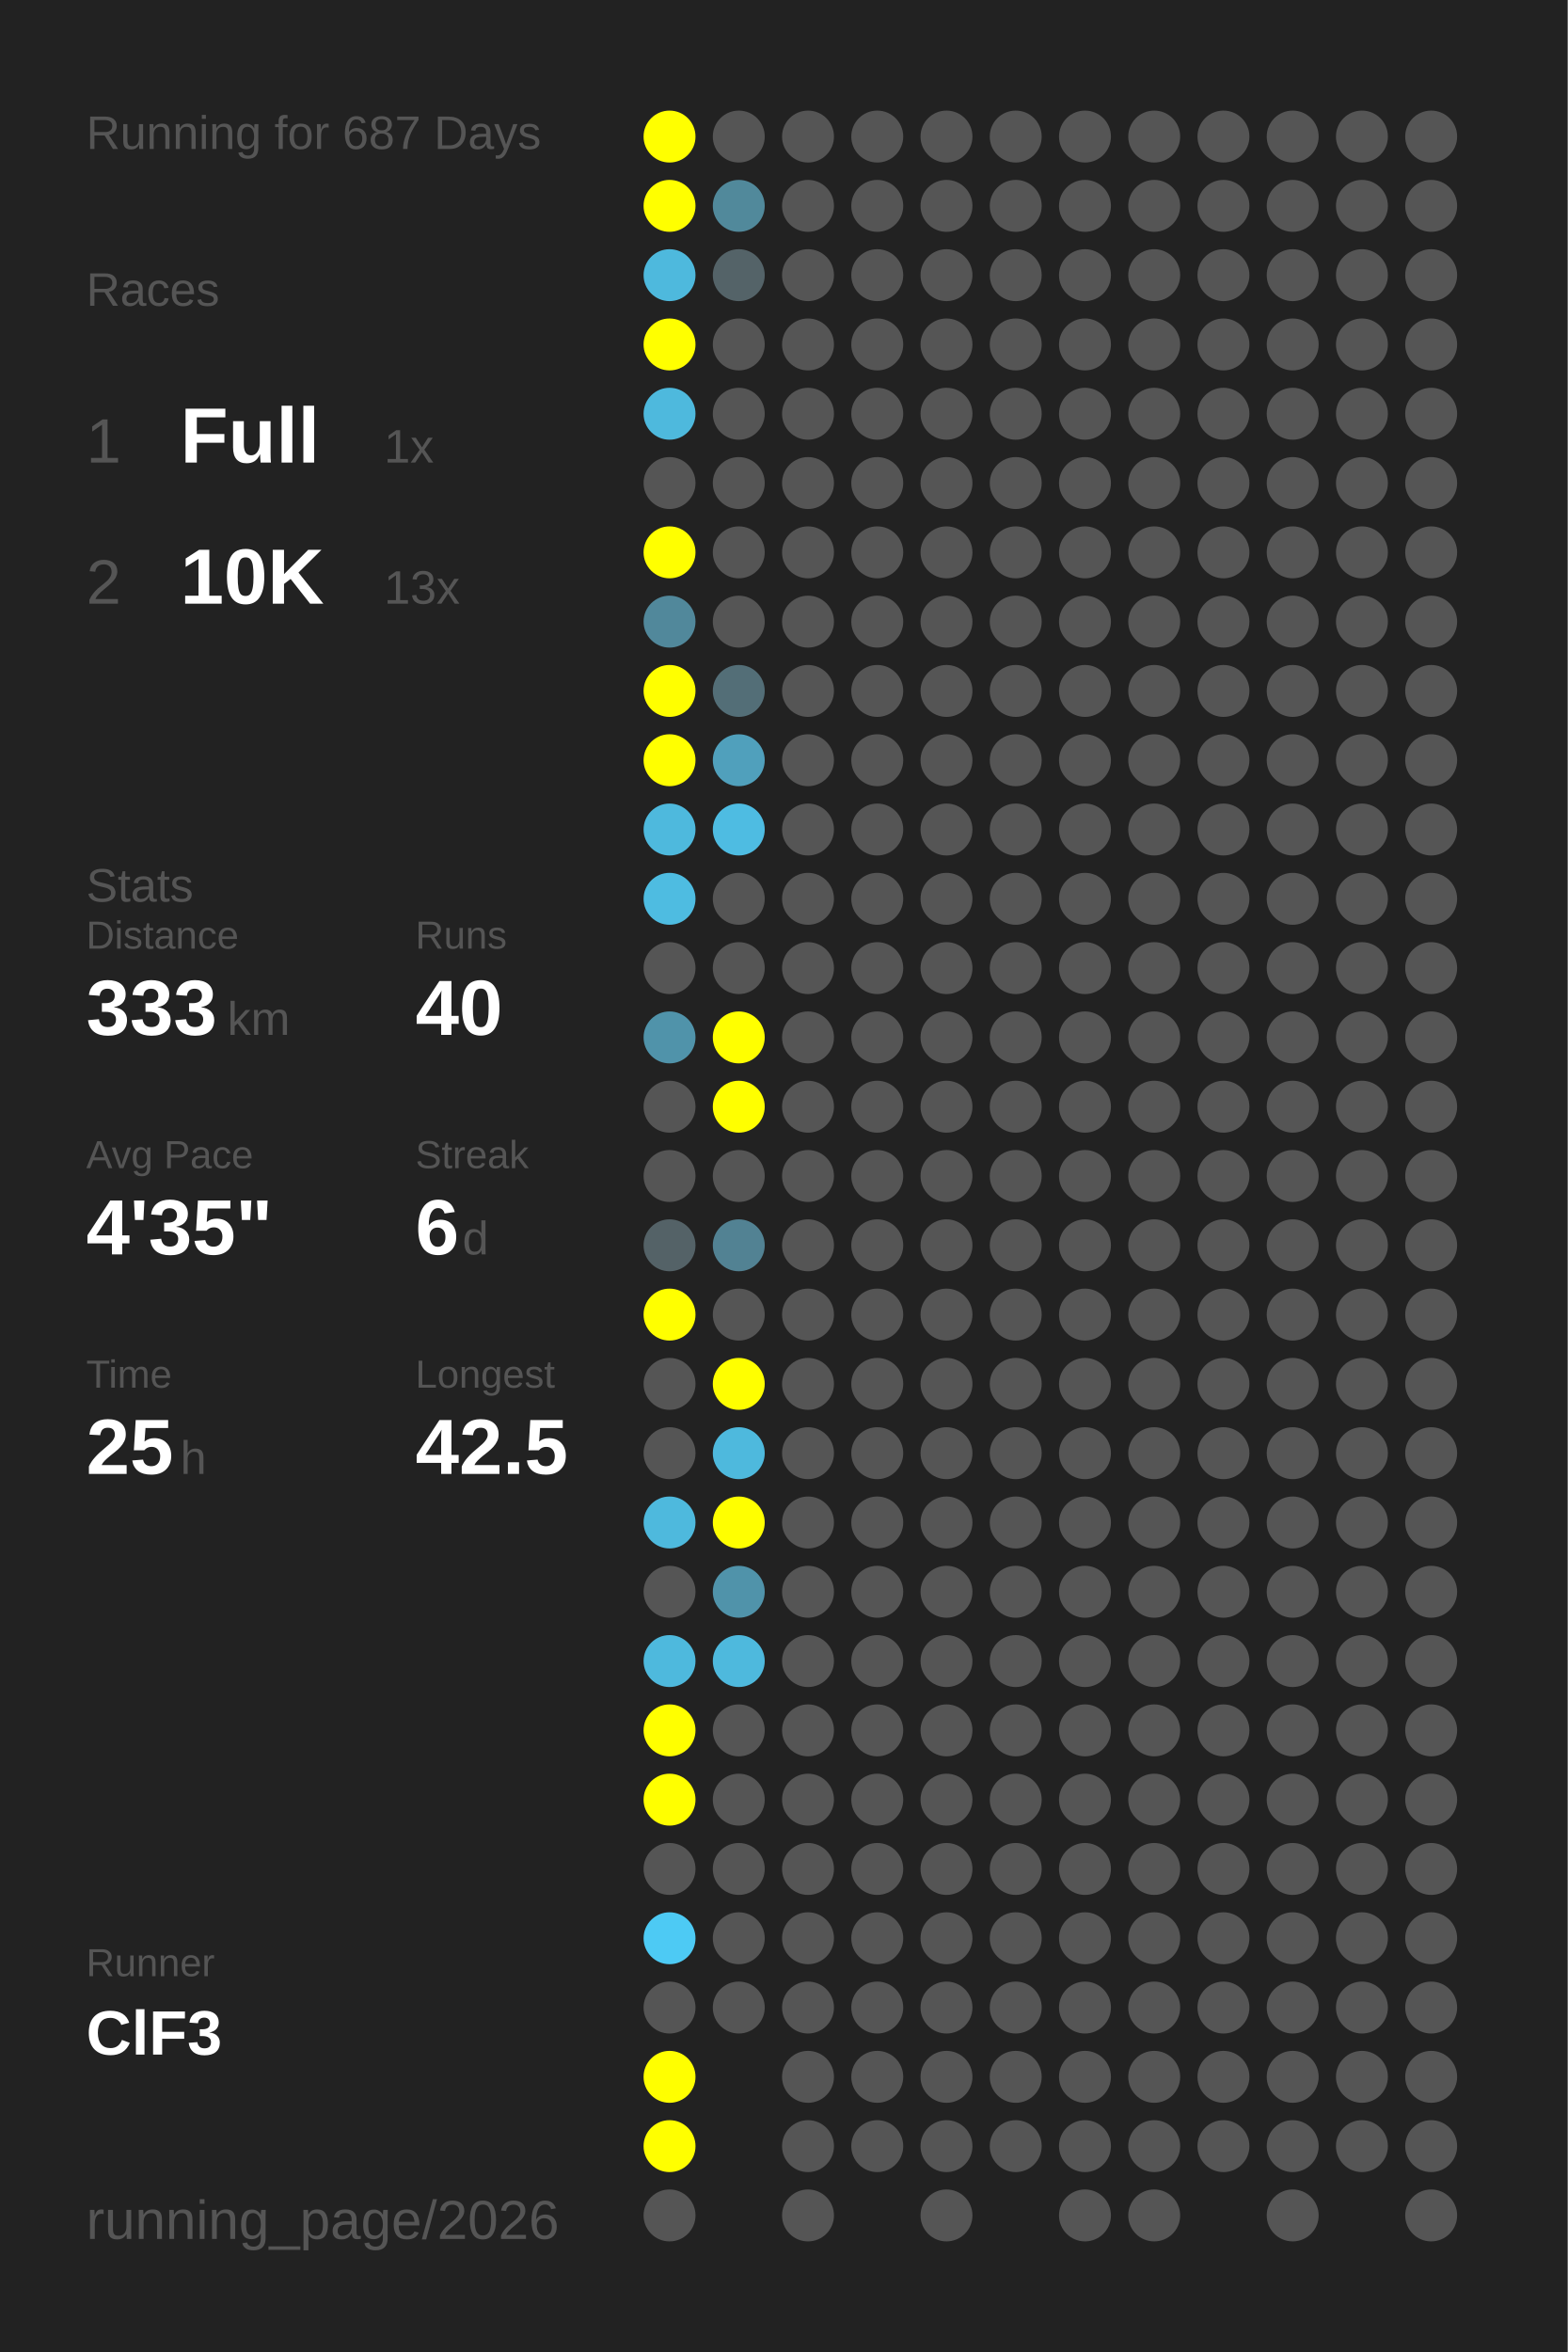
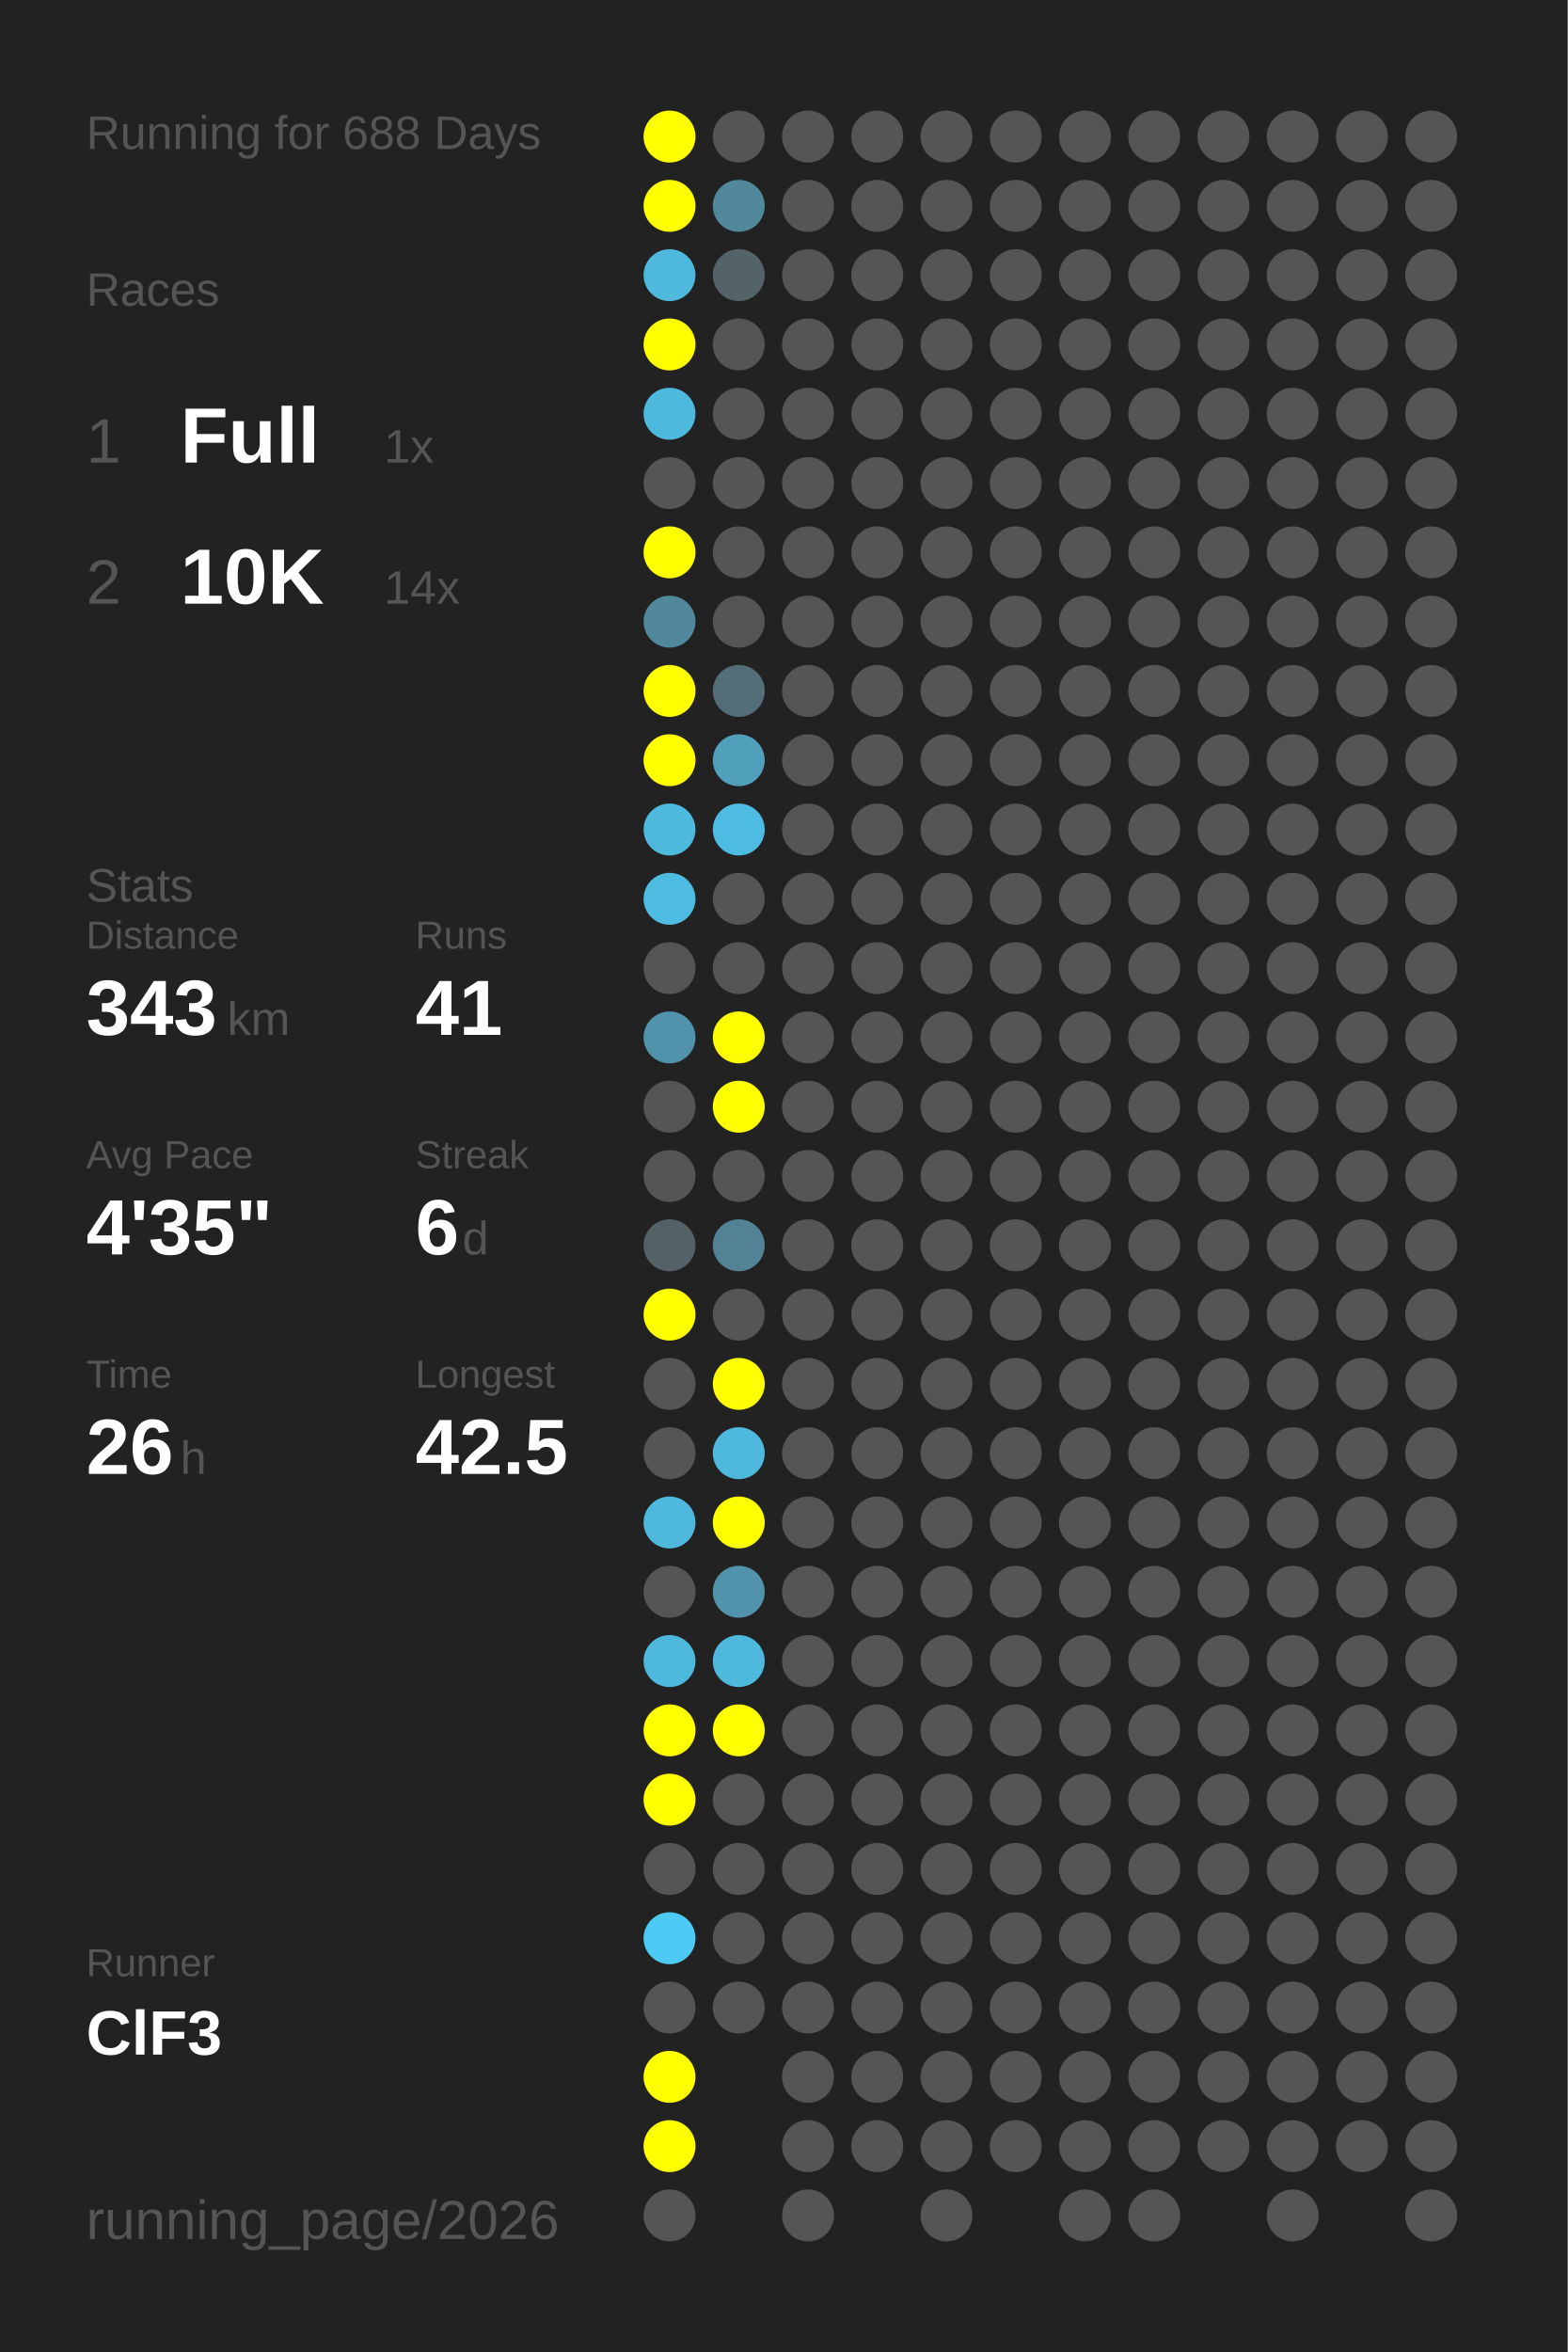
<svg xmlns="http://www.w3.org/2000/svg" baseProfile="full" height="300mm" version="1.1" viewBox="0,0,200,300" width="200mm">
  <defs />
  <rect fill="#222222" height="300" width="200" x="0" y="0" />
-   <text fill="#555555" style="font-size:6px; font-family:Arial;" x="11" y="19">Running for 687 Days</text>
+   <text fill="#555555" style="font-size:6px; font-family:Arial;" x="11" y="19">Running for 688 Days</text>
  <text fill="#555555" style="font-size:6px; font-family:Arial;" x="11" y="39">Races</text>
  <text fill="#555555" style="font-size:8px; font-family:Arial;" x="11" y="59">1</text>
  <text fill="#FFFFFF" style="font-size:10px; font-family:Arial; font-weight:bold;" x="23" y="59">Full</text>
  <text fill="#555555" style="font-size:6px; font-family:Arial;" x="49" y="59">1x</text>
  <text fill="#555555" style="font-size:8px; font-family:Arial;" x="11" y="77">2</text>
  <text fill="#FFFFFF" style="font-size:10px; font-family:Arial; font-weight:bold;" x="23" y="77">10K</text>
-   <text fill="#555555" style="font-size:6px; font-family:Arial;" x="49" y="77">13x</text>
+   <text fill="#555555" style="font-size:6px; font-family:Arial;" x="49" y="77">14x</text>
  <text fill="#555555" style="font-size:6px; font-family:Arial;" x="11" y="115">Stats</text>
  <text fill="#555555" style="font-size:5px; font-family:Arial;" x="11" y="121">Distance</text>
-   <text fill="#FFFFFF" style="font-size:10px; font-family:Arial; font-weight:bold;" x="11" y="132">333</text>
+   <text fill="#FFFFFF" style="font-size:10px; font-family:Arial; font-weight:bold;" x="11" y="132">343</text>
  <text fill="#555555" style="font-size:6px; font-family:Arial;" x="29" y="132">km</text>
  <text fill="#555555" style="font-size:5px; font-family:Arial;" x="53" y="121">Runs</text>
-   <text fill="#FFFFFF" style="font-size:10px; font-family:Arial; font-weight:bold;" x="53" y="132">40</text>
+   <text fill="#FFFFFF" style="font-size:10px; font-family:Arial; font-weight:bold;" x="53" y="132">41</text>
  <text fill="#555555" style="font-size:5px; font-family:Arial;" x="11" y="149">Avg Pace</text>
  <text fill="#FFFFFF" style="font-size:10px; font-family:Arial; font-weight:bold;" x="11" y="160">4'35"</text>
  <text fill="#555555" style="font-size:5px; font-family:Arial;" x="53" y="149">Streak</text>
  <text fill="#FFFFFF" style="font-size:10px; font-family:Arial; font-weight:bold;" x="53" y="160">6</text>
  <text fill="#555555" style="font-size:6px; font-family:Arial;" x="59" y="160">d</text>
  <text fill="#555555" style="font-size:5px; font-family:Arial;" x="11" y="177">Time</text>
-   <text fill="#FFFFFF" style="font-size:10px; font-family:Arial; font-weight:bold;" x="11" y="188">25</text>
+   <text fill="#FFFFFF" style="font-size:10px; font-family:Arial; font-weight:bold;" x="11" y="188">26</text>
  <text fill="#555555" style="font-size:6px; font-family:Arial;" x="23" y="188">h</text>
  <text fill="#555555" style="font-size:5px; font-family:Arial;" x="53" y="177">Longest</text>
  <text fill="#FFFFFF" style="font-size:10px; font-family:Arial; font-weight:bold;" x="53" y="188">42.5</text>
  <text fill="#555555" style="font-size:5px; font-family:Arial;" x="11" y="252.065">Runner</text>
  <text fill="#FFFFFF" style="font-size:8px; font-family:Arial; font-weight:bold;" x="11" y="262.065">ClF3</text>
  <text fill="#555555" style="font-size:7px; font-family:Arial;" x="11" y="285.581">running_page/2026</text>
  <circle cx="85.417" cy="17.419" fill="#FFFF00" r="3.312" />
  <circle cx="85.417" cy="26.258" fill="#FFFF00" r="3.312" />
  <circle cx="85.417" cy="35.097" fill="#4eb9dd" r="3.312" />
  <circle cx="85.417" cy="43.935" fill="#FFFF00" r="3.312" />
  <circle cx="85.417" cy="52.774" fill="#4eb9dd" r="3.312" />
  <circle cx="85.417" cy="61.613" fill="#555555" r="3.312" />
  <circle cx="85.417" cy="70.452" fill="#FFFF00" r="3.312" />
  <circle cx="85.417" cy="79.29" fill="#51889b" r="3.312" />
  <circle cx="85.417" cy="88.129" fill="#FFFF00" r="3.312" />
  <circle cx="85.417" cy="96.968" fill="#FFFF00" r="3.312" />
  <circle cx="85.417" cy="105.806" fill="#4eb9dd" r="3.312" />
  <circle cx="85.417" cy="114.645" fill="#4ebce1" r="3.312" />
  <circle cx="85.417" cy="123.484" fill="#555555" r="3.312" />
  <circle cx="85.417" cy="132.323" fill="#5093aa" r="3.312" />
  <circle cx="85.417" cy="141.161" fill="#555555" r="3.312" />
  <circle cx="85.417" cy="150" fill="#555555" r="3.312" />
  <circle cx="85.417" cy="158.839" fill="#546267" r="3.312" />
  <circle cx="85.417" cy="167.677" fill="#FFFF00" r="3.312" />
  <circle cx="85.417" cy="176.516" fill="#555555" r="3.312" />
  <circle cx="85.417" cy="185.355" fill="#555555" r="3.312" />
  <circle cx="85.417" cy="194.194" fill="#4eb9dd" r="3.312" />
  <circle cx="85.417" cy="203.032" fill="#555555" r="3.312" />
  <circle cx="85.417" cy="211.871" fill="#4eb9dd" r="3.312" />
  <circle cx="85.417" cy="220.71" fill="#FFFF00" r="3.312" />
  <circle cx="85.417" cy="229.548" fill="#FFFF00" r="3.312" />
  <circle cx="85.417" cy="238.387" fill="#555555" r="3.312" />
  <circle cx="85.417" cy="247.226" fill="#4dcaf4" r="3.312" />
  <circle cx="85.417" cy="256.065" fill="#555555" r="3.312" />
  <circle cx="85.417" cy="264.903" fill="#FFFF00" r="3.312" />
  <circle cx="85.417" cy="273.742" fill="#FFFF00" r="3.312" />
  <circle cx="85.417" cy="282.581" fill="#555555" r="3.312" />
  <circle cx="94.25" cy="17.419" fill="#555555" r="3.312" />
  <circle cx="94.25" cy="26.258" fill="#51899b" r="3.312" />
  <circle cx="94.25" cy="35.097" fill="#546368" r="3.312" />
  <circle cx="94.25" cy="43.935" fill="#555555" r="3.312" />
  <circle cx="94.25" cy="52.774" fill="#555555" r="3.312" />
  <circle cx="94.25" cy="61.613" fill="#555555" r="3.312" />
  <circle cx="94.25" cy="70.452" fill="#555555" r="3.312" />
  <circle cx="94.25" cy="79.29" fill="#555555" r="3.312" />
  <circle cx="94.25" cy="88.129" fill="#536e77" r="3.312" />
  <circle cx="94.25" cy="96.968" fill="#50a0bc" r="3.312" />
  <circle cx="94.25" cy="105.806" fill="#4ebce2" r="3.312" />
  <circle cx="94.25" cy="114.645" fill="#555555" r="3.312" />
  <circle cx="94.25" cy="123.484" fill="#555555" r="3.312" />
  <circle cx="94.25" cy="132.323" fill="#FFFF00" r="3.312" />
  <circle cx="94.25" cy="141.161" fill="#FFFF00" r="3.312" />
  <circle cx="94.25" cy="150" fill="#555555" r="3.312" />
  <circle cx="94.25" cy="158.839" fill="#528293" r="3.312" />
  <circle cx="94.25" cy="167.677" fill="#555555" r="3.312" />
  <circle cx="94.25" cy="176.516" fill="#FFFF00" r="3.312" />
  <circle cx="94.25" cy="185.355" fill="#4eb9dd" r="3.312" />
  <circle cx="94.25" cy="194.194" fill="#FFFF00" r="3.312" />
  <circle cx="94.25" cy="203.032" fill="#5093aa" r="3.312" />
  <circle cx="94.25" cy="211.871" fill="#4eb9dd" r="3.312" />
-   <circle cx="94.25" cy="220.71" fill="#555555" r="3.312" />
+   <circle cx="94.25" cy="220.71" fill="#FFFF00" r="3.312" />
  <circle cx="94.25" cy="229.548" fill="#555555" r="3.312" />
  <circle cx="94.25" cy="238.387" fill="#555555" r="3.312" />
  <circle cx="94.25" cy="247.226" fill="#555555" r="3.312" />
  <circle cx="94.25" cy="256.065" fill="#555555" r="3.312" />
  <circle cx="103.083" cy="17.419" fill="#555555" r="3.312" />
  <circle cx="103.083" cy="26.258" fill="#555555" r="3.312" />
  <circle cx="103.083" cy="35.097" fill="#555555" r="3.312" />
  <circle cx="103.083" cy="43.935" fill="#555555" r="3.312" />
  <circle cx="103.083" cy="52.774" fill="#555555" r="3.312" />
  <circle cx="103.083" cy="61.613" fill="#555555" r="3.312" />
  <circle cx="103.083" cy="70.452" fill="#555555" r="3.312" />
  <circle cx="103.083" cy="79.29" fill="#555555" r="3.312" />
  <circle cx="103.083" cy="88.129" fill="#555555" r="3.312" />
  <circle cx="103.083" cy="96.968" fill="#555555" r="3.312" />
  <circle cx="103.083" cy="105.806" fill="#555555" r="3.312" />
  <circle cx="103.083" cy="114.645" fill="#555555" r="3.312" />
  <circle cx="103.083" cy="123.484" fill="#555555" r="3.312" />
  <circle cx="103.083" cy="132.323" fill="#555555" r="3.312" />
  <circle cx="103.083" cy="141.161" fill="#555555" r="3.312" />
  <circle cx="103.083" cy="150" fill="#555555" r="3.312" />
  <circle cx="103.083" cy="158.839" fill="#555555" r="3.312" />
  <circle cx="103.083" cy="167.677" fill="#555555" r="3.312" />
  <circle cx="103.083" cy="176.516" fill="#555555" r="3.312" />
  <circle cx="103.083" cy="185.355" fill="#555555" r="3.312" />
  <circle cx="103.083" cy="194.194" fill="#555555" r="3.312" />
  <circle cx="103.083" cy="203.032" fill="#555555" r="3.312" />
  <circle cx="103.083" cy="211.871" fill="#555555" r="3.312" />
  <circle cx="103.083" cy="220.71" fill="#555555" r="3.312" />
  <circle cx="103.083" cy="229.548" fill="#555555" r="3.312" />
  <circle cx="103.083" cy="238.387" fill="#555555" r="3.312" />
  <circle cx="103.083" cy="247.226" fill="#555555" r="3.312" />
  <circle cx="103.083" cy="256.065" fill="#555555" r="3.312" />
  <circle cx="103.083" cy="264.903" fill="#555555" r="3.312" />
  <circle cx="103.083" cy="273.742" fill="#555555" r="3.312" />
  <circle cx="103.083" cy="282.581" fill="#555555" r="3.312" />
  <circle cx="111.917" cy="17.419" fill="#555555" r="3.312" />
  <circle cx="111.917" cy="26.258" fill="#555555" r="3.312" />
  <circle cx="111.917" cy="35.097" fill="#555555" r="3.312" />
  <circle cx="111.917" cy="43.935" fill="#555555" r="3.312" />
  <circle cx="111.917" cy="52.774" fill="#555555" r="3.312" />
  <circle cx="111.917" cy="61.613" fill="#555555" r="3.312" />
  <circle cx="111.917" cy="70.452" fill="#555555" r="3.312" />
  <circle cx="111.917" cy="79.29" fill="#555555" r="3.312" />
  <circle cx="111.917" cy="88.129" fill="#555555" r="3.312" />
  <circle cx="111.917" cy="96.968" fill="#555555" r="3.312" />
  <circle cx="111.917" cy="105.806" fill="#555555" r="3.312" />
  <circle cx="111.917" cy="114.645" fill="#555555" r="3.312" />
  <circle cx="111.917" cy="123.484" fill="#555555" r="3.312" />
  <circle cx="111.917" cy="132.323" fill="#555555" r="3.312" />
  <circle cx="111.917" cy="141.161" fill="#555555" r="3.312" />
  <circle cx="111.917" cy="150" fill="#555555" r="3.312" />
  <circle cx="111.917" cy="158.839" fill="#555555" r="3.312" />
  <circle cx="111.917" cy="167.677" fill="#555555" r="3.312" />
  <circle cx="111.917" cy="176.516" fill="#555555" r="3.312" />
  <circle cx="111.917" cy="185.355" fill="#555555" r="3.312" />
  <circle cx="111.917" cy="194.194" fill="#555555" r="3.312" />
  <circle cx="111.917" cy="203.032" fill="#555555" r="3.312" />
  <circle cx="111.917" cy="211.871" fill="#555555" r="3.312" />
  <circle cx="111.917" cy="220.71" fill="#555555" r="3.312" />
  <circle cx="111.917" cy="229.548" fill="#555555" r="3.312" />
  <circle cx="111.917" cy="238.387" fill="#555555" r="3.312" />
  <circle cx="111.917" cy="247.226" fill="#555555" r="3.312" />
  <circle cx="111.917" cy="256.065" fill="#555555" r="3.312" />
  <circle cx="111.917" cy="264.903" fill="#555555" r="3.312" />
  <circle cx="111.917" cy="273.742" fill="#555555" r="3.312" />
  <circle cx="120.75" cy="17.419" fill="#555555" r="3.312" />
  <circle cx="120.75" cy="26.258" fill="#555555" r="3.312" />
  <circle cx="120.75" cy="35.097" fill="#555555" r="3.312" />
  <circle cx="120.75" cy="43.935" fill="#555555" r="3.312" />
  <circle cx="120.75" cy="52.774" fill="#555555" r="3.312" />
  <circle cx="120.75" cy="61.613" fill="#555555" r="3.312" />
  <circle cx="120.75" cy="70.452" fill="#555555" r="3.312" />
  <circle cx="120.75" cy="79.29" fill="#555555" r="3.312" />
  <circle cx="120.75" cy="88.129" fill="#555555" r="3.312" />
  <circle cx="120.75" cy="96.968" fill="#555555" r="3.312" />
  <circle cx="120.75" cy="105.806" fill="#555555" r="3.312" />
  <circle cx="120.75" cy="114.645" fill="#555555" r="3.312" />
  <circle cx="120.75" cy="123.484" fill="#555555" r="3.312" />
  <circle cx="120.75" cy="132.323" fill="#555555" r="3.312" />
  <circle cx="120.75" cy="141.161" fill="#555555" r="3.312" />
  <circle cx="120.75" cy="150" fill="#555555" r="3.312" />
  <circle cx="120.75" cy="158.839" fill="#555555" r="3.312" />
  <circle cx="120.75" cy="167.677" fill="#555555" r="3.312" />
  <circle cx="120.75" cy="176.516" fill="#555555" r="3.312" />
  <circle cx="120.75" cy="185.355" fill="#555555" r="3.312" />
  <circle cx="120.75" cy="194.194" fill="#555555" r="3.312" />
  <circle cx="120.75" cy="203.032" fill="#555555" r="3.312" />
  <circle cx="120.75" cy="211.871" fill="#555555" r="3.312" />
  <circle cx="120.75" cy="220.71" fill="#555555" r="3.312" />
  <circle cx="120.75" cy="229.548" fill="#555555" r="3.312" />
  <circle cx="120.75" cy="238.387" fill="#555555" r="3.312" />
  <circle cx="120.75" cy="247.226" fill="#555555" r="3.312" />
  <circle cx="120.75" cy="256.065" fill="#555555" r="3.312" />
  <circle cx="120.75" cy="264.903" fill="#555555" r="3.312" />
  <circle cx="120.75" cy="273.742" fill="#555555" r="3.312" />
  <circle cx="120.75" cy="282.581" fill="#555555" r="3.312" />
  <circle cx="129.583" cy="17.419" fill="#555555" r="3.312" />
  <circle cx="129.583" cy="26.258" fill="#555555" r="3.312" />
  <circle cx="129.583" cy="35.097" fill="#555555" r="3.312" />
  <circle cx="129.583" cy="43.935" fill="#555555" r="3.312" />
  <circle cx="129.583" cy="52.774" fill="#555555" r="3.312" />
  <circle cx="129.583" cy="61.613" fill="#555555" r="3.312" />
  <circle cx="129.583" cy="70.452" fill="#555555" r="3.312" />
  <circle cx="129.583" cy="79.29" fill="#555555" r="3.312" />
  <circle cx="129.583" cy="88.129" fill="#555555" r="3.312" />
  <circle cx="129.583" cy="96.968" fill="#555555" r="3.312" />
  <circle cx="129.583" cy="105.806" fill="#555555" r="3.312" />
  <circle cx="129.583" cy="114.645" fill="#555555" r="3.312" />
  <circle cx="129.583" cy="123.484" fill="#555555" r="3.312" />
  <circle cx="129.583" cy="132.323" fill="#555555" r="3.312" />
  <circle cx="129.583" cy="141.161" fill="#555555" r="3.312" />
  <circle cx="129.583" cy="150" fill="#555555" r="3.312" />
  <circle cx="129.583" cy="158.839" fill="#555555" r="3.312" />
  <circle cx="129.583" cy="167.677" fill="#555555" r="3.312" />
  <circle cx="129.583" cy="176.516" fill="#555555" r="3.312" />
  <circle cx="129.583" cy="185.355" fill="#555555" r="3.312" />
  <circle cx="129.583" cy="194.194" fill="#555555" r="3.312" />
  <circle cx="129.583" cy="203.032" fill="#555555" r="3.312" />
  <circle cx="129.583" cy="211.871" fill="#555555" r="3.312" />
  <circle cx="129.583" cy="220.71" fill="#555555" r="3.312" />
  <circle cx="129.583" cy="229.548" fill="#555555" r="3.312" />
  <circle cx="129.583" cy="238.387" fill="#555555" r="3.312" />
  <circle cx="129.583" cy="247.226" fill="#555555" r="3.312" />
  <circle cx="129.583" cy="256.065" fill="#555555" r="3.312" />
  <circle cx="129.583" cy="264.903" fill="#555555" r="3.312" />
  <circle cx="129.583" cy="273.742" fill="#555555" r="3.312" />
  <circle cx="138.417" cy="17.419" fill="#555555" r="3.312" />
  <circle cx="138.417" cy="26.258" fill="#555555" r="3.312" />
  <circle cx="138.417" cy="35.097" fill="#555555" r="3.312" />
  <circle cx="138.417" cy="43.935" fill="#555555" r="3.312" />
  <circle cx="138.417" cy="52.774" fill="#555555" r="3.312" />
  <circle cx="138.417" cy="61.613" fill="#555555" r="3.312" />
  <circle cx="138.417" cy="70.452" fill="#555555" r="3.312" />
  <circle cx="138.417" cy="79.29" fill="#555555" r="3.312" />
  <circle cx="138.417" cy="88.129" fill="#555555" r="3.312" />
  <circle cx="138.417" cy="96.968" fill="#555555" r="3.312" />
  <circle cx="138.417" cy="105.806" fill="#555555" r="3.312" />
  <circle cx="138.417" cy="114.645" fill="#555555" r="3.312" />
  <circle cx="138.417" cy="123.484" fill="#555555" r="3.312" />
  <circle cx="138.417" cy="132.323" fill="#555555" r="3.312" />
  <circle cx="138.417" cy="141.161" fill="#555555" r="3.312" />
  <circle cx="138.417" cy="150" fill="#555555" r="3.312" />
  <circle cx="138.417" cy="158.839" fill="#555555" r="3.312" />
  <circle cx="138.417" cy="167.677" fill="#555555" r="3.312" />
  <circle cx="138.417" cy="176.516" fill="#555555" r="3.312" />
  <circle cx="138.417" cy="185.355" fill="#555555" r="3.312" />
  <circle cx="138.417" cy="194.194" fill="#555555" r="3.312" />
  <circle cx="138.417" cy="203.032" fill="#555555" r="3.312" />
  <circle cx="138.417" cy="211.871" fill="#555555" r="3.312" />
  <circle cx="138.417" cy="220.71" fill="#555555" r="3.312" />
  <circle cx="138.417" cy="229.548" fill="#555555" r="3.312" />
  <circle cx="138.417" cy="238.387" fill="#555555" r="3.312" />
  <circle cx="138.417" cy="247.226" fill="#555555" r="3.312" />
  <circle cx="138.417" cy="256.065" fill="#555555" r="3.312" />
  <circle cx="138.417" cy="264.903" fill="#555555" r="3.312" />
  <circle cx="138.417" cy="273.742" fill="#555555" r="3.312" />
  <circle cx="138.417" cy="282.581" fill="#555555" r="3.312" />
  <circle cx="147.25" cy="17.419" fill="#555555" r="3.312" />
  <circle cx="147.25" cy="26.258" fill="#555555" r="3.312" />
  <circle cx="147.25" cy="35.097" fill="#555555" r="3.312" />
  <circle cx="147.25" cy="43.935" fill="#555555" r="3.312" />
  <circle cx="147.25" cy="52.774" fill="#555555" r="3.312" />
  <circle cx="147.25" cy="61.613" fill="#555555" r="3.312" />
  <circle cx="147.25" cy="70.452" fill="#555555" r="3.312" />
  <circle cx="147.25" cy="79.29" fill="#555555" r="3.312" />
  <circle cx="147.25" cy="88.129" fill="#555555" r="3.312" />
  <circle cx="147.25" cy="96.968" fill="#555555" r="3.312" />
  <circle cx="147.25" cy="105.806" fill="#555555" r="3.312" />
  <circle cx="147.25" cy="114.645" fill="#555555" r="3.312" />
  <circle cx="147.25" cy="123.484" fill="#555555" r="3.312" />
  <circle cx="147.25" cy="132.323" fill="#555555" r="3.312" />
  <circle cx="147.25" cy="141.161" fill="#555555" r="3.312" />
  <circle cx="147.25" cy="150" fill="#555555" r="3.312" />
  <circle cx="147.25" cy="158.839" fill="#555555" r="3.312" />
  <circle cx="147.25" cy="167.677" fill="#555555" r="3.312" />
  <circle cx="147.25" cy="176.516" fill="#555555" r="3.312" />
  <circle cx="147.25" cy="185.355" fill="#555555" r="3.312" />
  <circle cx="147.25" cy="194.194" fill="#555555" r="3.312" />
  <circle cx="147.25" cy="203.032" fill="#555555" r="3.312" />
  <circle cx="147.25" cy="211.871" fill="#555555" r="3.312" />
  <circle cx="147.25" cy="220.71" fill="#555555" r="3.312" />
  <circle cx="147.25" cy="229.548" fill="#555555" r="3.312" />
  <circle cx="147.25" cy="238.387" fill="#555555" r="3.312" />
  <circle cx="147.25" cy="247.226" fill="#555555" r="3.312" />
  <circle cx="147.25" cy="256.065" fill="#555555" r="3.312" />
  <circle cx="147.25" cy="264.903" fill="#555555" r="3.312" />
  <circle cx="147.25" cy="273.742" fill="#555555" r="3.312" />
  <circle cx="147.25" cy="282.581" fill="#555555" r="3.312" />
  <circle cx="156.083" cy="17.419" fill="#555555" r="3.312" />
  <circle cx="156.083" cy="26.258" fill="#555555" r="3.312" />
  <circle cx="156.083" cy="35.097" fill="#555555" r="3.312" />
  <circle cx="156.083" cy="43.935" fill="#555555" r="3.312" />
  <circle cx="156.083" cy="52.774" fill="#555555" r="3.312" />
  <circle cx="156.083" cy="61.613" fill="#555555" r="3.312" />
  <circle cx="156.083" cy="70.452" fill="#555555" r="3.312" />
  <circle cx="156.083" cy="79.29" fill="#555555" r="3.312" />
  <circle cx="156.083" cy="88.129" fill="#555555" r="3.312" />
  <circle cx="156.083" cy="96.968" fill="#555555" r="3.312" />
  <circle cx="156.083" cy="105.806" fill="#555555" r="3.312" />
  <circle cx="156.083" cy="114.645" fill="#555555" r="3.312" />
  <circle cx="156.083" cy="123.484" fill="#555555" r="3.312" />
  <circle cx="156.083" cy="132.323" fill="#555555" r="3.312" />
  <circle cx="156.083" cy="141.161" fill="#555555" r="3.312" />
  <circle cx="156.083" cy="150" fill="#555555" r="3.312" />
  <circle cx="156.083" cy="158.839" fill="#555555" r="3.312" />
  <circle cx="156.083" cy="167.677" fill="#555555" r="3.312" />
  <circle cx="156.083" cy="176.516" fill="#555555" r="3.312" />
  <circle cx="156.083" cy="185.355" fill="#555555" r="3.312" />
  <circle cx="156.083" cy="194.194" fill="#555555" r="3.312" />
  <circle cx="156.083" cy="203.032" fill="#555555" r="3.312" />
  <circle cx="156.083" cy="211.871" fill="#555555" r="3.312" />
  <circle cx="156.083" cy="220.71" fill="#555555" r="3.312" />
  <circle cx="156.083" cy="229.548" fill="#555555" r="3.312" />
  <circle cx="156.083" cy="238.387" fill="#555555" r="3.312" />
  <circle cx="156.083" cy="247.226" fill="#555555" r="3.312" />
  <circle cx="156.083" cy="256.065" fill="#555555" r="3.312" />
  <circle cx="156.083" cy="264.903" fill="#555555" r="3.312" />
  <circle cx="156.083" cy="273.742" fill="#555555" r="3.312" />
  <circle cx="164.917" cy="17.419" fill="#555555" r="3.312" />
  <circle cx="164.917" cy="26.258" fill="#555555" r="3.312" />
  <circle cx="164.917" cy="35.097" fill="#555555" r="3.312" />
  <circle cx="164.917" cy="43.935" fill="#555555" r="3.312" />
  <circle cx="164.917" cy="52.774" fill="#555555" r="3.312" />
  <circle cx="164.917" cy="61.613" fill="#555555" r="3.312" />
  <circle cx="164.917" cy="70.452" fill="#555555" r="3.312" />
  <circle cx="164.917" cy="79.29" fill="#555555" r="3.312" />
  <circle cx="164.917" cy="88.129" fill="#555555" r="3.312" />
  <circle cx="164.917" cy="96.968" fill="#555555" r="3.312" />
  <circle cx="164.917" cy="105.806" fill="#555555" r="3.312" />
  <circle cx="164.917" cy="114.645" fill="#555555" r="3.312" />
  <circle cx="164.917" cy="123.484" fill="#555555" r="3.312" />
  <circle cx="164.917" cy="132.323" fill="#555555" r="3.312" />
  <circle cx="164.917" cy="141.161" fill="#555555" r="3.312" />
  <circle cx="164.917" cy="150" fill="#555555" r="3.312" />
  <circle cx="164.917" cy="158.839" fill="#555555" r="3.312" />
  <circle cx="164.917" cy="167.677" fill="#555555" r="3.312" />
  <circle cx="164.917" cy="176.516" fill="#555555" r="3.312" />
  <circle cx="164.917" cy="185.355" fill="#555555" r="3.312" />
  <circle cx="164.917" cy="194.194" fill="#555555" r="3.312" />
  <circle cx="164.917" cy="203.032" fill="#555555" r="3.312" />
  <circle cx="164.917" cy="211.871" fill="#555555" r="3.312" />
  <circle cx="164.917" cy="220.71" fill="#555555" r="3.312" />
  <circle cx="164.917" cy="229.548" fill="#555555" r="3.312" />
  <circle cx="164.917" cy="238.387" fill="#555555" r="3.312" />
  <circle cx="164.917" cy="247.226" fill="#555555" r="3.312" />
  <circle cx="164.917" cy="256.065" fill="#555555" r="3.312" />
  <circle cx="164.917" cy="264.903" fill="#555555" r="3.312" />
  <circle cx="164.917" cy="273.742" fill="#555555" r="3.312" />
  <circle cx="164.917" cy="282.581" fill="#555555" r="3.312" />
  <circle cx="173.75" cy="17.419" fill="#555555" r="3.312" />
  <circle cx="173.75" cy="26.258" fill="#555555" r="3.312" />
  <circle cx="173.75" cy="35.097" fill="#555555" r="3.312" />
  <circle cx="173.75" cy="43.935" fill="#555555" r="3.312" />
  <circle cx="173.75" cy="52.774" fill="#555555" r="3.312" />
  <circle cx="173.75" cy="61.613" fill="#555555" r="3.312" />
  <circle cx="173.75" cy="70.452" fill="#555555" r="3.312" />
  <circle cx="173.75" cy="79.29" fill="#555555" r="3.312" />
  <circle cx="173.75" cy="88.129" fill="#555555" r="3.312" />
  <circle cx="173.75" cy="96.968" fill="#555555" r="3.312" />
  <circle cx="173.75" cy="105.806" fill="#555555" r="3.312" />
  <circle cx="173.75" cy="114.645" fill="#555555" r="3.312" />
  <circle cx="173.75" cy="123.484" fill="#555555" r="3.312" />
  <circle cx="173.75" cy="132.323" fill="#555555" r="3.312" />
  <circle cx="173.75" cy="141.161" fill="#555555" r="3.312" />
  <circle cx="173.75" cy="150" fill="#555555" r="3.312" />
  <circle cx="173.75" cy="158.839" fill="#555555" r="3.312" />
  <circle cx="173.75" cy="167.677" fill="#555555" r="3.312" />
  <circle cx="173.75" cy="176.516" fill="#555555" r="3.312" />
  <circle cx="173.75" cy="185.355" fill="#555555" r="3.312" />
  <circle cx="173.75" cy="194.194" fill="#555555" r="3.312" />
  <circle cx="173.75" cy="203.032" fill="#555555" r="3.312" />
  <circle cx="173.75" cy="211.871" fill="#555555" r="3.312" />
  <circle cx="173.75" cy="220.71" fill="#555555" r="3.312" />
  <circle cx="173.75" cy="229.548" fill="#555555" r="3.312" />
  <circle cx="173.75" cy="238.387" fill="#555555" r="3.312" />
  <circle cx="173.75" cy="247.226" fill="#555555" r="3.312" />
  <circle cx="173.75" cy="256.065" fill="#555555" r="3.312" />
  <circle cx="173.75" cy="264.903" fill="#555555" r="3.312" />
  <circle cx="173.75" cy="273.742" fill="#555555" r="3.312" />
  <circle cx="182.583" cy="17.419" fill="#555555" r="3.312" />
  <circle cx="182.583" cy="26.258" fill="#555555" r="3.312" />
  <circle cx="182.583" cy="35.097" fill="#555555" r="3.312" />
  <circle cx="182.583" cy="43.935" fill="#555555" r="3.312" />
  <circle cx="182.583" cy="52.774" fill="#555555" r="3.312" />
  <circle cx="182.583" cy="61.613" fill="#555555" r="3.312" />
  <circle cx="182.583" cy="70.452" fill="#555555" r="3.312" />
  <circle cx="182.583" cy="79.29" fill="#555555" r="3.312" />
  <circle cx="182.583" cy="88.129" fill="#555555" r="3.312" />
  <circle cx="182.583" cy="96.968" fill="#555555" r="3.312" />
  <circle cx="182.583" cy="105.806" fill="#555555" r="3.312" />
  <circle cx="182.583" cy="114.645" fill="#555555" r="3.312" />
  <circle cx="182.583" cy="123.484" fill="#555555" r="3.312" />
  <circle cx="182.583" cy="132.323" fill="#555555" r="3.312" />
  <circle cx="182.583" cy="141.161" fill="#555555" r="3.312" />
  <circle cx="182.583" cy="150" fill="#555555" r="3.312" />
  <circle cx="182.583" cy="158.839" fill="#555555" r="3.312" />
  <circle cx="182.583" cy="167.677" fill="#555555" r="3.312" />
  <circle cx="182.583" cy="176.516" fill="#555555" r="3.312" />
  <circle cx="182.583" cy="185.355" fill="#555555" r="3.312" />
  <circle cx="182.583" cy="194.194" fill="#555555" r="3.312" />
  <circle cx="182.583" cy="203.032" fill="#555555" r="3.312" />
  <circle cx="182.583" cy="211.871" fill="#555555" r="3.312" />
  <circle cx="182.583" cy="220.71" fill="#555555" r="3.312" />
  <circle cx="182.583" cy="229.548" fill="#555555" r="3.312" />
  <circle cx="182.583" cy="238.387" fill="#555555" r="3.312" />
  <circle cx="182.583" cy="247.226" fill="#555555" r="3.312" />
  <circle cx="182.583" cy="256.065" fill="#555555" r="3.312" />
  <circle cx="182.583" cy="264.903" fill="#555555" r="3.312" />
  <circle cx="182.583" cy="273.742" fill="#555555" r="3.312" />
  <circle cx="182.583" cy="282.581" fill="#555555" r="3.312" />
</svg>
